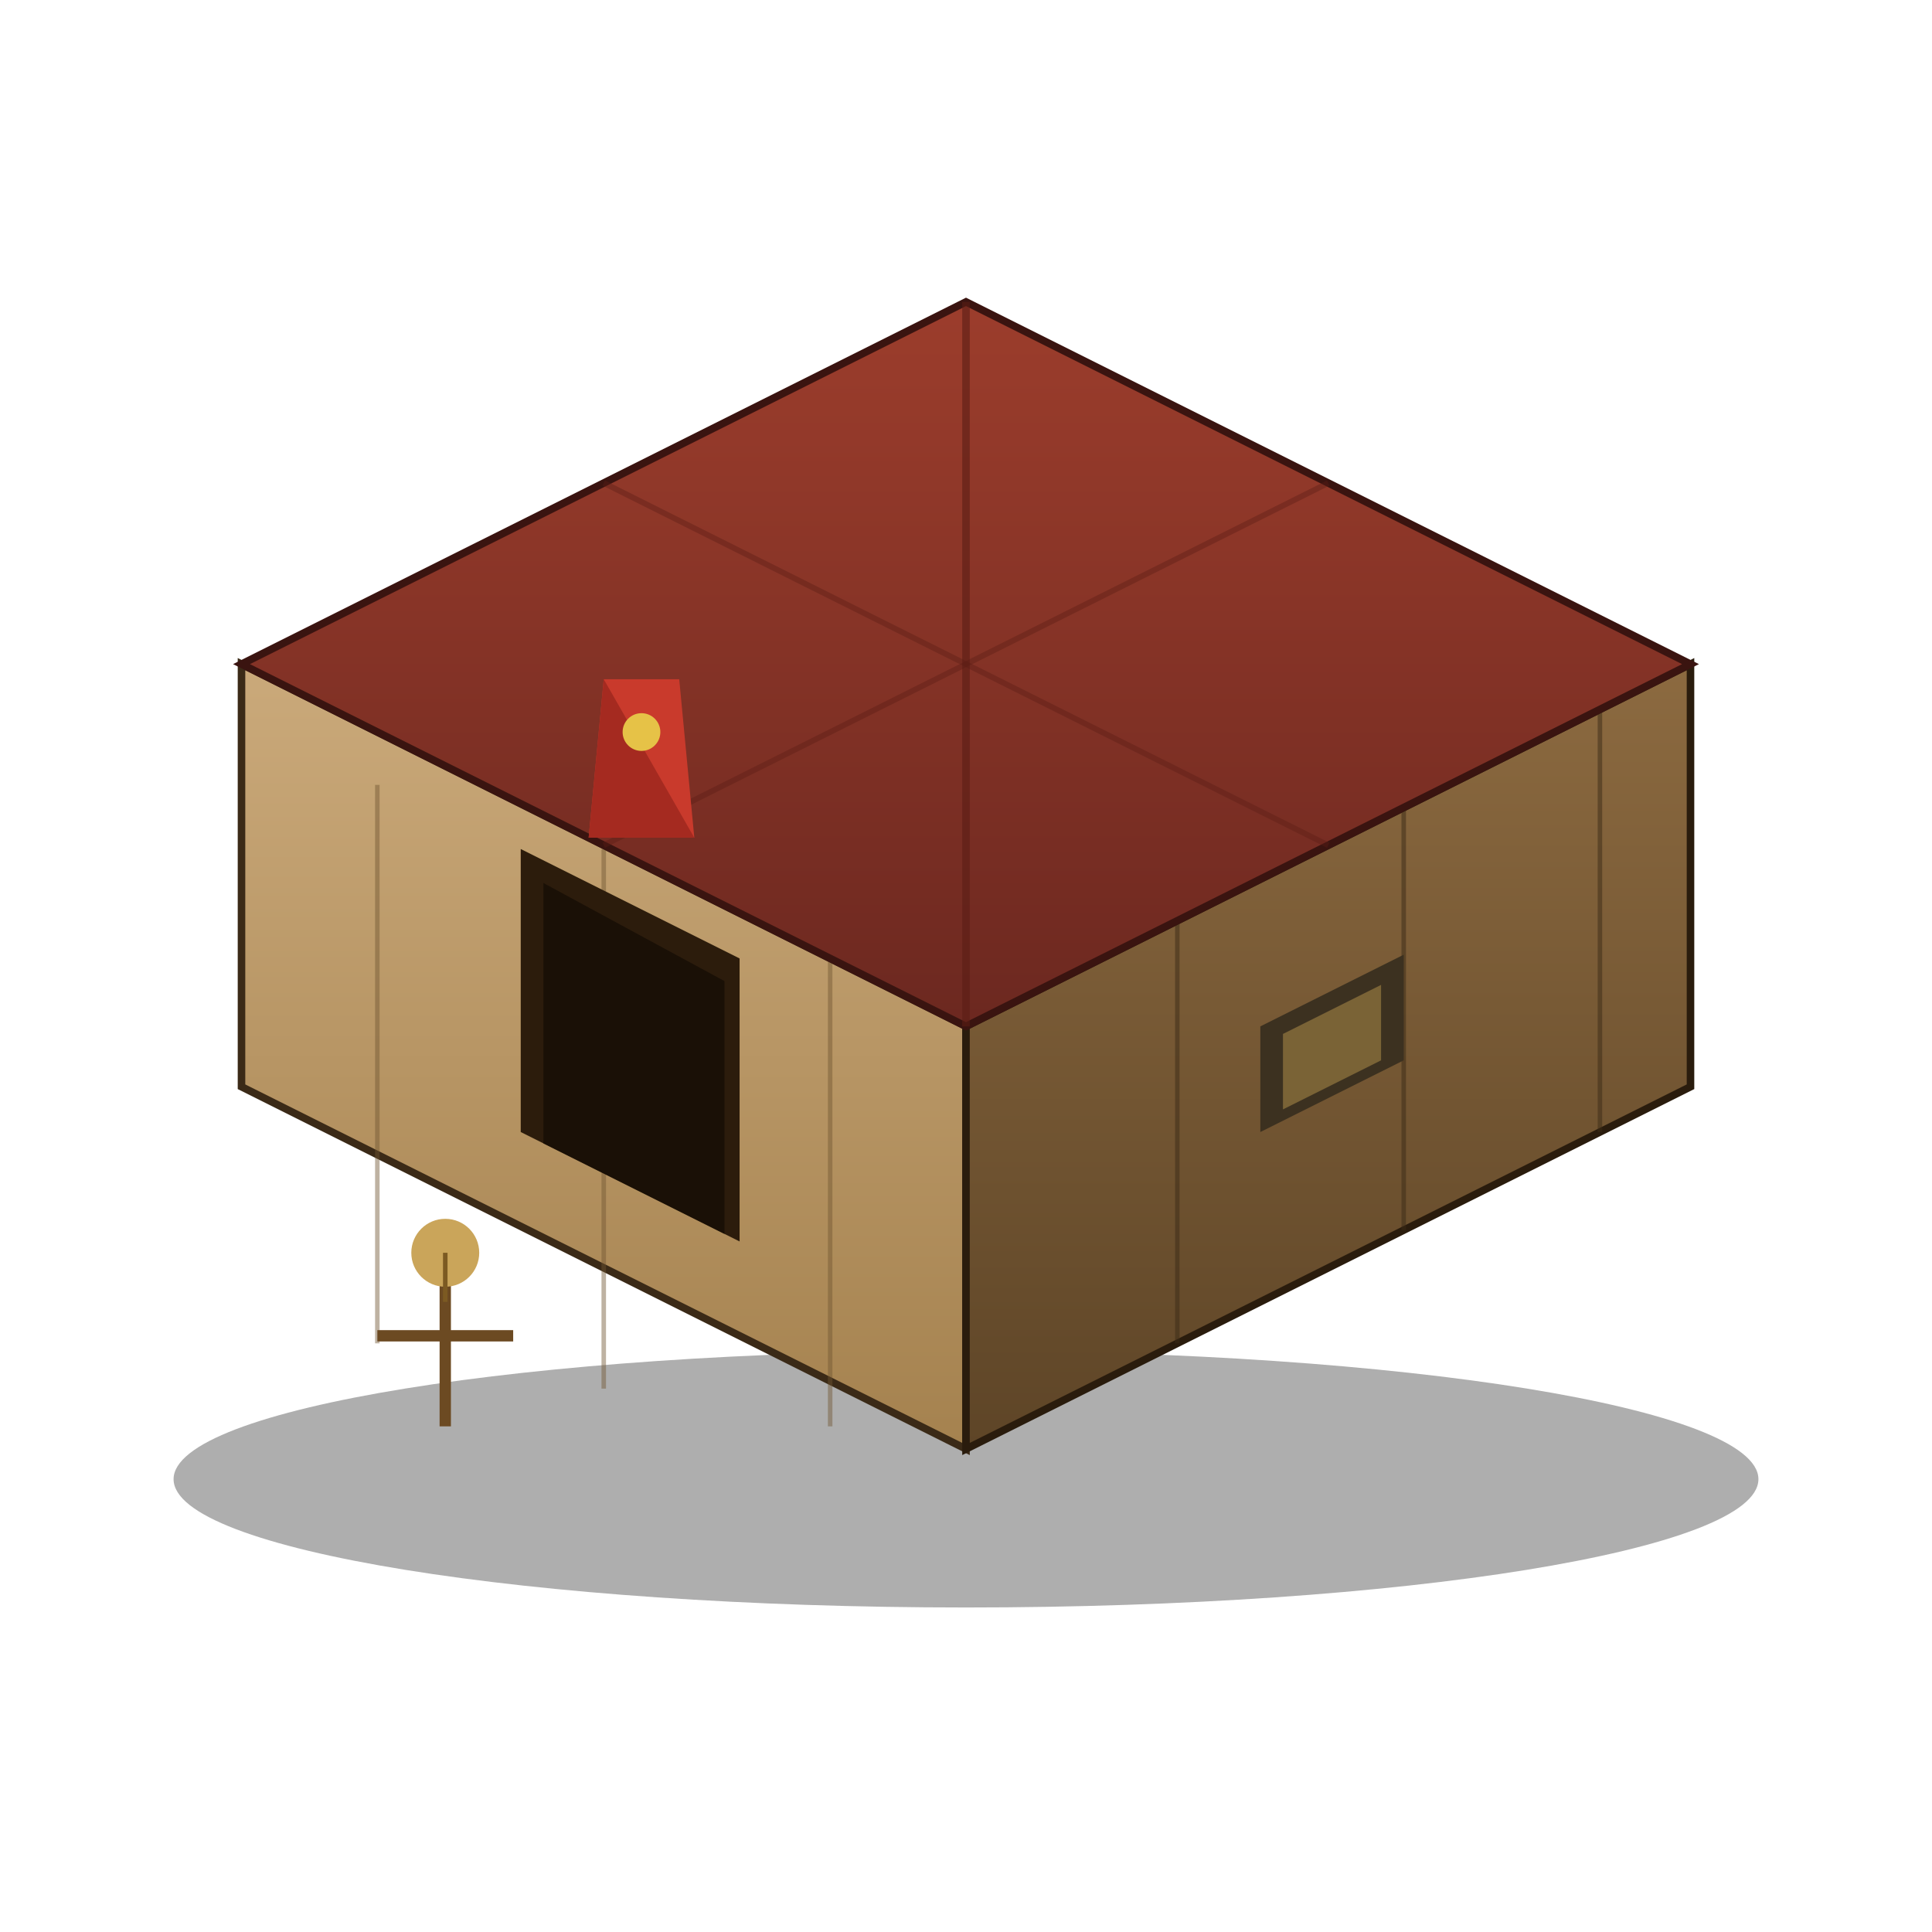
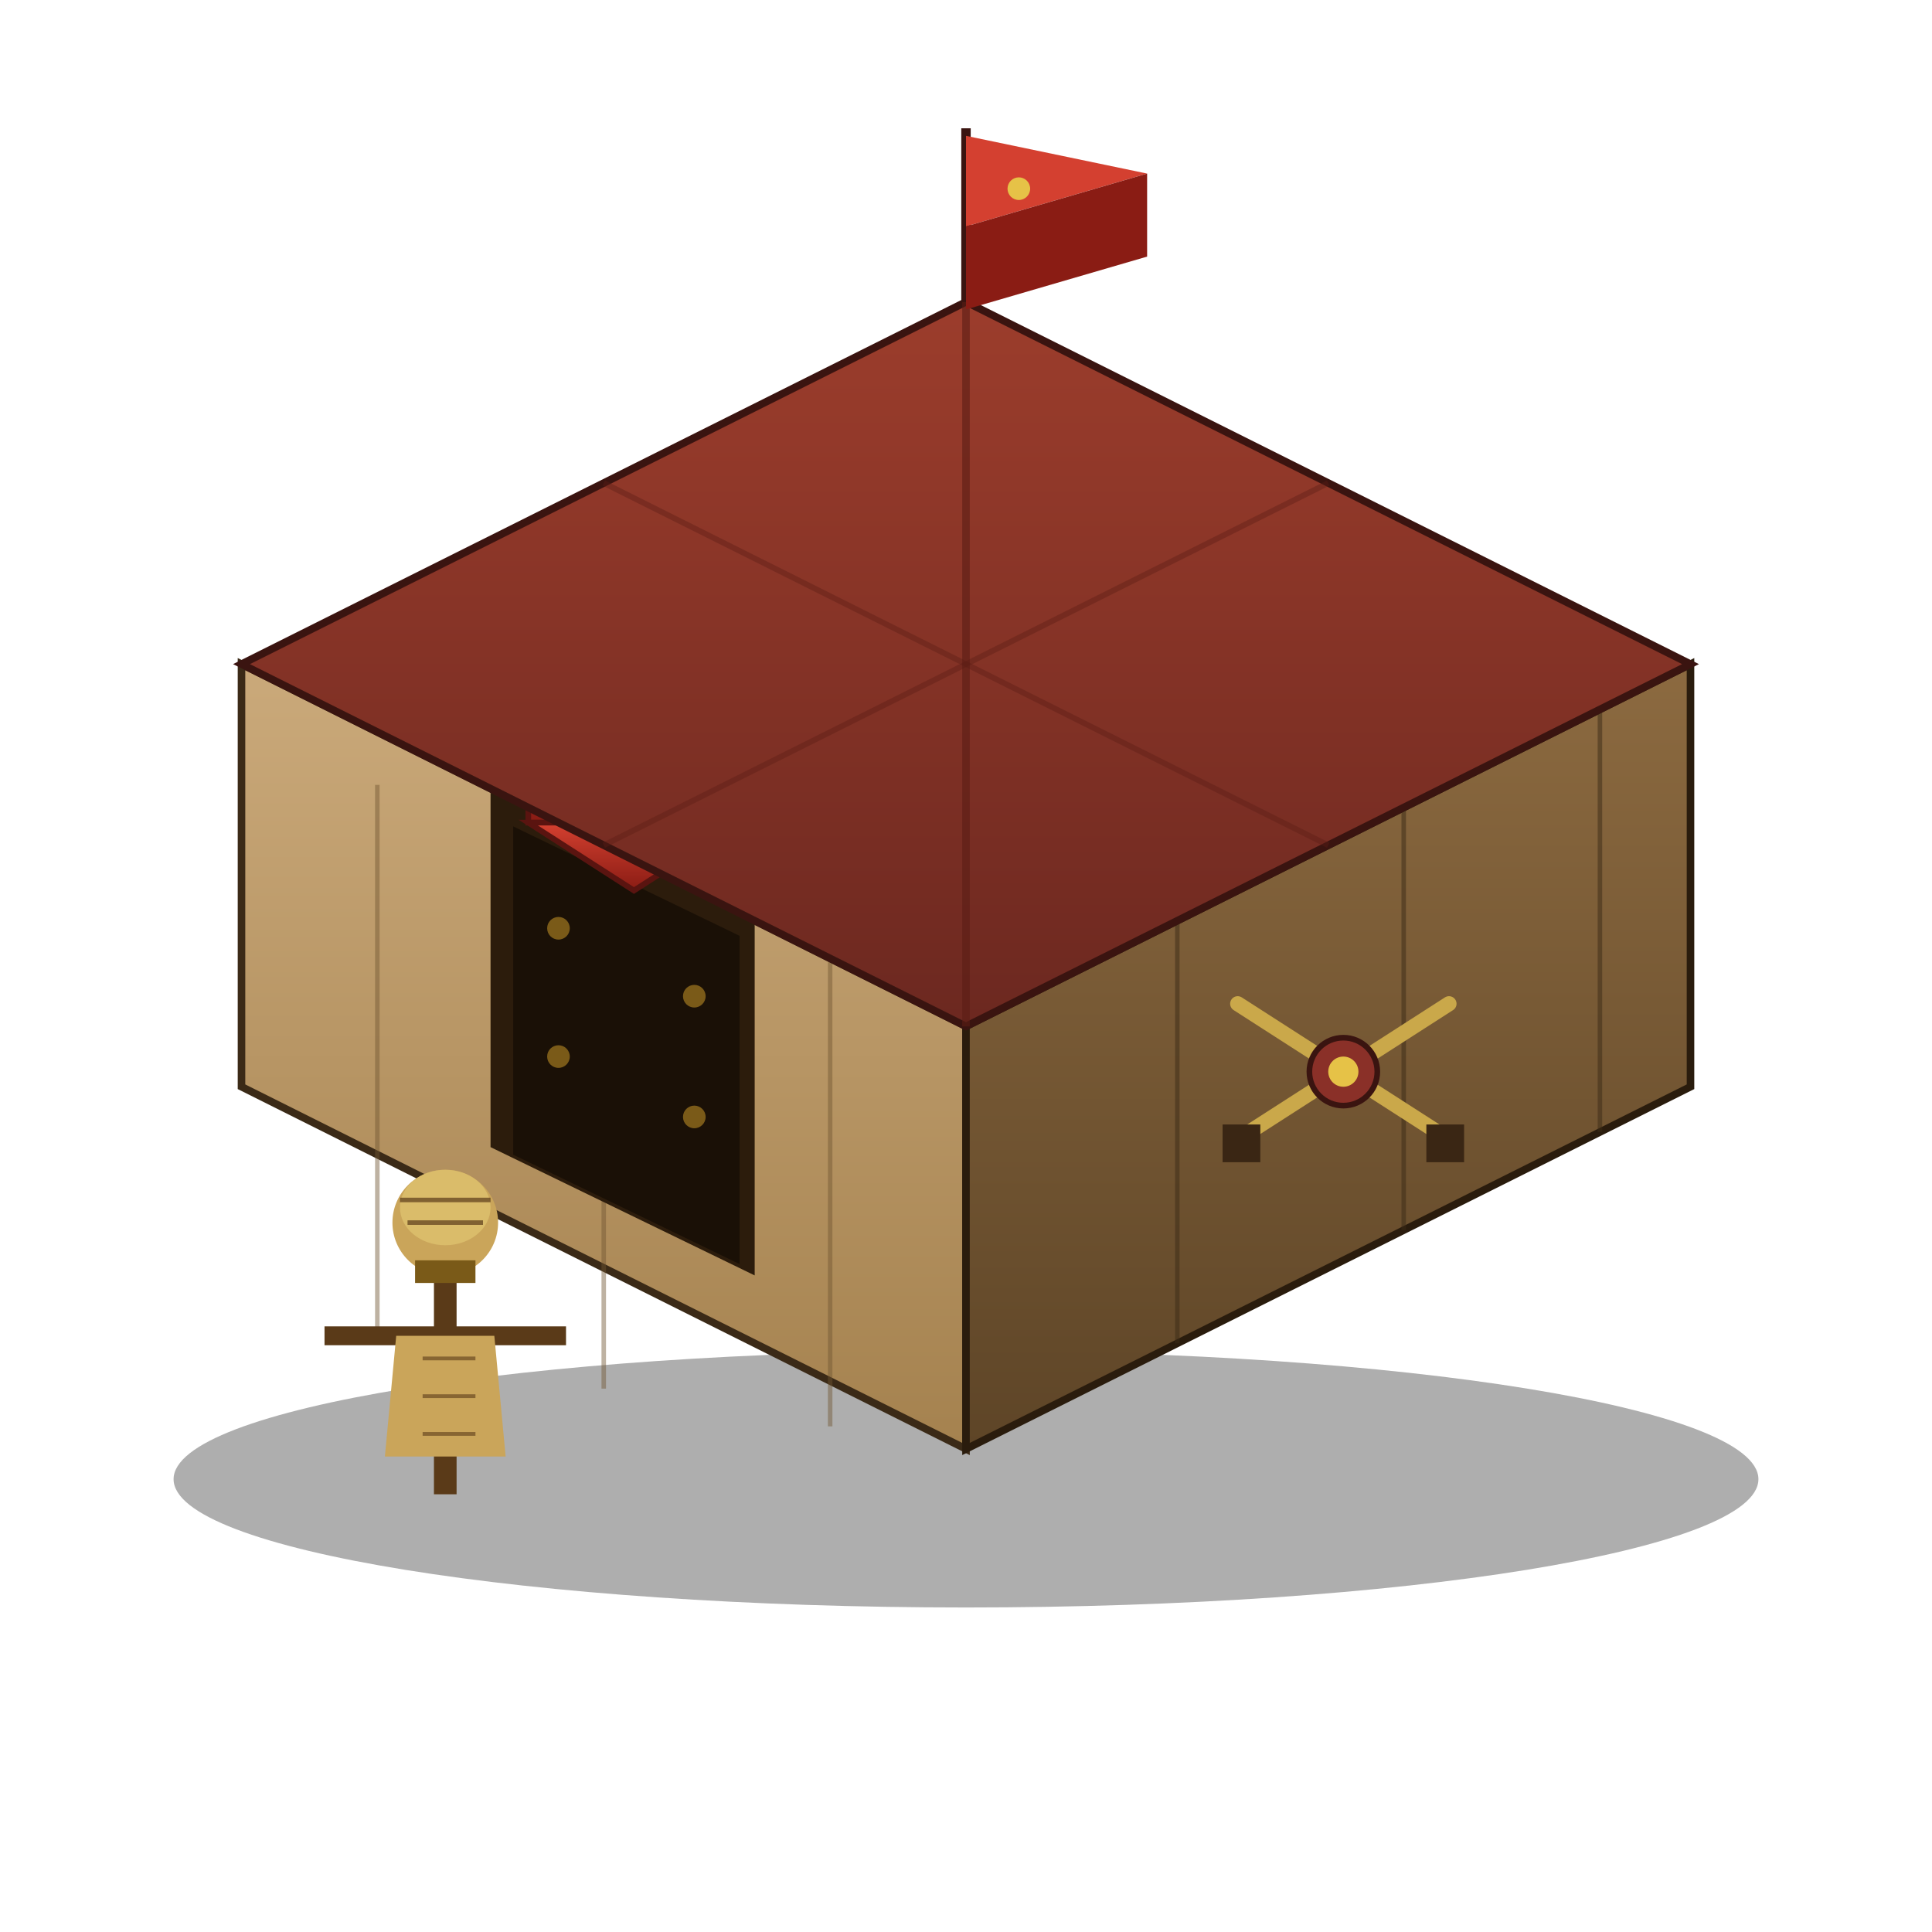
<svg xmlns="http://www.w3.org/2000/svg" viewBox="0 0 512 512">
  <defs>
    <linearGradient id="ks_wallL" x1="0" y1="0" x2="0" y2="1">
      <stop offset="0" stop-color="#caa97a" />
      <stop offset="1" stop-color="#a5824f" />
    </linearGradient>
    <linearGradient id="ks_wallR" x1="0" y1="0" x2="0" y2="1">
      <stop offset="0" stop-color="#8c6a40" />
      <stop offset="1" stop-color="#5e4527" />
    </linearGradient>
    <linearGradient id="ks_roof" x1="0" y1="0" x2="0" y2="1">
      <stop offset="0" stop-color="#9c3d2c" />
      <stop offset="1" stop-color="#6c2820" />
    </linearGradient>
+     <linearGradient id="ks_banner" x1="0" y1="0" x2="0" y2="1">
+       <stop offset="0" stop-color="#d44030" />
+       <stop offset="1" stop-color="#8a1c14" />
+     </linearGradient>
  </defs>
  <ellipse cx="256" cy="392" rx="210" ry="34" fill="#000" opacity="0.32" />
  <polygon points="64,288 256,384 256,272 64,176" fill="url(#ks_wallL)" stroke="#3b2a17" stroke-width="2" />
  <line x1="100" y1="208" x2="100" y2="356" stroke="#6f5530" stroke-width="1.2" opacity="0.45" />
  <line x1="160" y1="225" x2="160" y2="368" stroke="#6f5530" stroke-width="1.2" opacity="0.45" />
  <line x1="220" y1="244" x2="220" y2="378" stroke="#6f5530" stroke-width="1.2" opacity="0.45" />
-   <polygon points="138,300 196,329 196,254 138,225" fill="#2c1c0c" />
-   <polygon points="144,303 192,327 192,260 144,234" fill="#1a1006" />
+   <polygon points="130,304 200,338 200,242 130,210" fill="#2c1c0c" />
+   <polygon points="136,306 196,335 196,248 136,219" fill="#1a1006" />
+   <circle cx="148" cy="280" r="3" fill="#7a5a18" />
+   <circle cx="184" cy="296" r="3" fill="#7a5a18" />
+   <circle cx="148" cy="246" r="3" fill="#7a5a18" />
+   <circle cx="184" cy="264" r="3" fill="#7a5a18" />
+   <rect x="140" y="156" width="56" height="62" fill="url(#ks_banner)" stroke="#5a1410" stroke-width="1.5" />
+   <polygon points="140,218 168,236 196,218" fill="url(#ks_banner)" stroke="#5a1410" stroke-width="1.5" />
+   <line x1="148" y1="172" x2="188" y2="208" stroke="#e6c247" stroke-width="3" />
+   <line x1="188" y1="172" x2="148" y2="208" stroke="#e6c247" stroke-width="3" />
+   <circle cx="168" cy="190" r="4" fill="#e6c247" />
+   <line x1="134" y1="152" x2="204" y2="152" stroke="#3a2614" stroke-width="3" />
  <polygon points="256,384 448,288 448,176 256,272" fill="url(#ks_wallR)" stroke="#2a1c0d" stroke-width="2" />
  <line x1="312" y1="356" x2="312" y2="244" stroke="#3a2a16" stroke-width="1.2" opacity="0.5" />
  <line x1="372" y1="326" x2="372" y2="214" stroke="#3a2a16" stroke-width="1.2" opacity="0.5" />
  <line x1="424" y1="300" x2="424" y2="188" stroke="#3a2a16" stroke-width="1.2" opacity="0.5" />
-   <polygon points="334,300 372,281 372,253 334,272" fill="#3c3120" />
-   <polygon points="340,294 366,281 366,261 340,274" fill="#7a6336" />
+   <line x1="328" y1="302" x2="384" y2="266" stroke="#caa84a" stroke-width="4" stroke-linecap="round" />
+   <line x1="384" y1="302" x2="328" y2="266" stroke="#caa84a" stroke-width="4" stroke-linecap="round" />
+   <rect x="324" y="298" width="10" height="10" fill="#3a2614" />
+   <rect x="378" y="298" width="10" height="10" fill="#3a2614" />
+   <circle cx="356" cy="284" r="9" fill="#8a3028" stroke="#3a1410" stroke-width="1.5" />
+   <circle cx="356" cy="284" r="4" fill="#e6c247" />
  <polygon points="256,80 448,176 256,272 64,176" fill="url(#ks_roof)" stroke="#3a1410" stroke-width="2" />
  <line x1="256" y1="80" x2="256" y2="272" stroke="#5a1c14" stroke-width="2" opacity="0.6" />
  <line x1="160" y1="128" x2="352" y2="224" stroke="#5a1c14" stroke-width="1.5" opacity="0.4" />
  <line x1="352" y1="128" x2="160" y2="224" stroke="#5a1c14" stroke-width="1.5" opacity="0.4" />
-   <polygon points="160,180 180,180 184,222 156,222" fill="#c93a2c" />
-   <polygon points="160,180 184,222 156,222" fill="#a52a20" />
-   <circle cx="170" cy="194" r="5" fill="#e6c247" />
-   <line x1="118" y1="332" x2="118" y2="378" stroke="#6c4a22" stroke-width="3" />
-   <line x1="100" y1="354" x2="136" y2="354" stroke="#6c4a22" stroke-width="3" />
-   <circle cx="118" cy="332" r="9" fill="#caa55a" />
-   <line x1="118" y1="332" x2="118" y2="345" stroke="#7c5a22" stroke-width="1.2" />
+   <line x1="256" y1="80" x2="256" y2="34" stroke="#3a1410" stroke-width="2.5" />
+   <polygon points="256,36 304,46 256,60" fill="#d44030" />
+   <polygon points="256,60 304,46 304,68 256,82" fill="#8a1c14" />
+   <circle cx="270" cy="50" r="3" fill="#e6c247" />
+   <line x1="118" y1="328" x2="118" y2="396" stroke="#5a3a18" stroke-width="6" />
+   <line x1="86" y1="354" x2="150" y2="354" stroke="#5a3a18" stroke-width="5" />
+   <ellipse cx="118" cy="324" rx="14" ry="14" fill="#caa55a" />
+   <ellipse cx="118" cy="320" rx="12" ry="10" fill="#dabc6a" />
+   <line x1="106" y1="318" x2="130" y2="318" stroke="#5a3a18" stroke-width="1.2" opacity="0.7" />
+   <line x1="108" y1="324" x2="128" y2="324" stroke="#5a3a18" stroke-width="1.2" opacity="0.7" />
+   <rect x="110" y="334" width="16" height="6" fill="#7a5a18" />
+   <polygon points="105,354 131,354 134,386 102,386" fill="#caa55a" />
+   <line x1="112" y1="360" x2="126" y2="360" stroke="#5a3a18" stroke-width="1" opacity="0.6" />
+   <line x1="112" y1="370" x2="126" y2="370" stroke="#5a3a18" stroke-width="1" opacity="0.6" />
+   <line x1="112" y1="380" x2="126" y2="380" stroke="#5a3a18" stroke-width="1" opacity="0.6" />
</svg>
